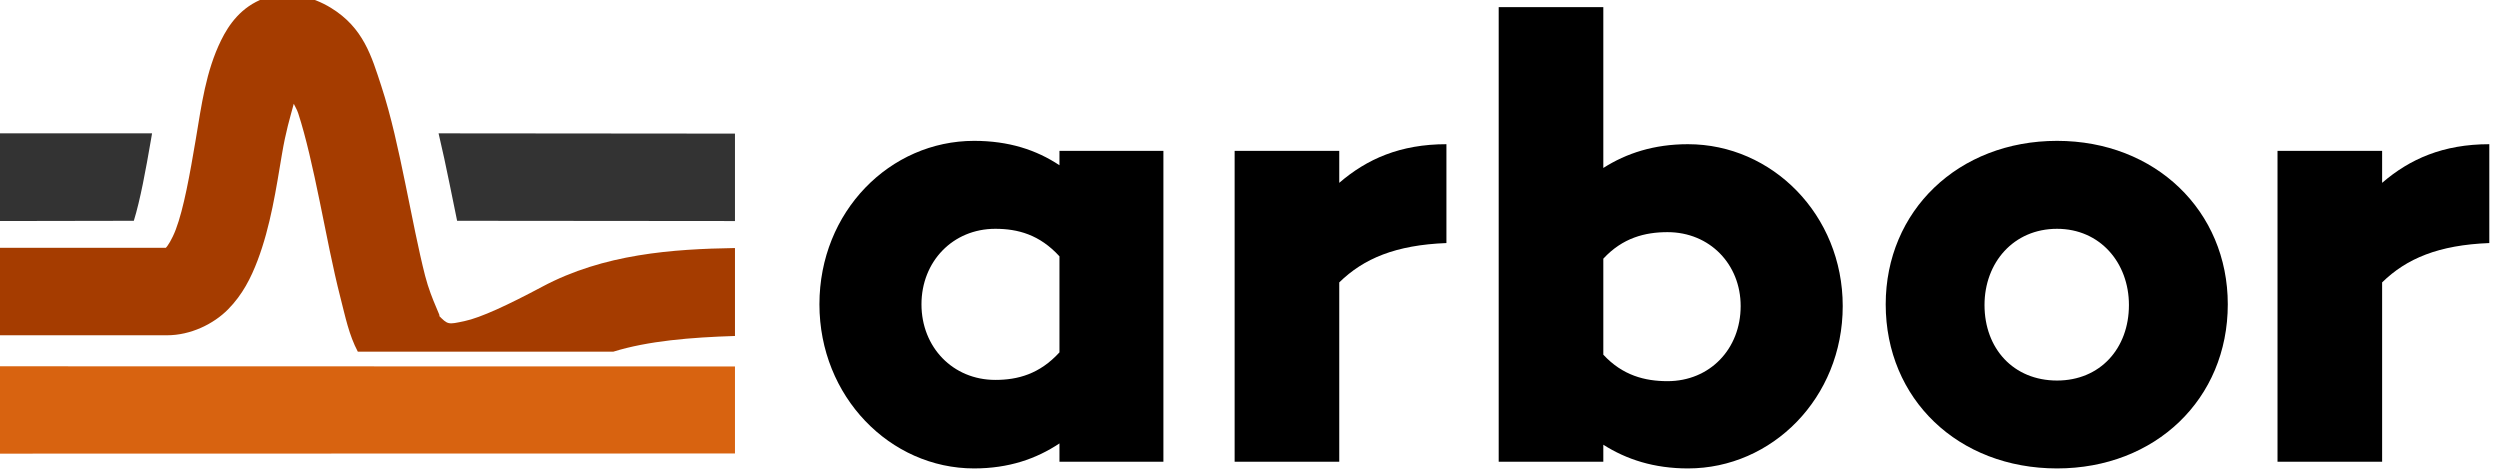
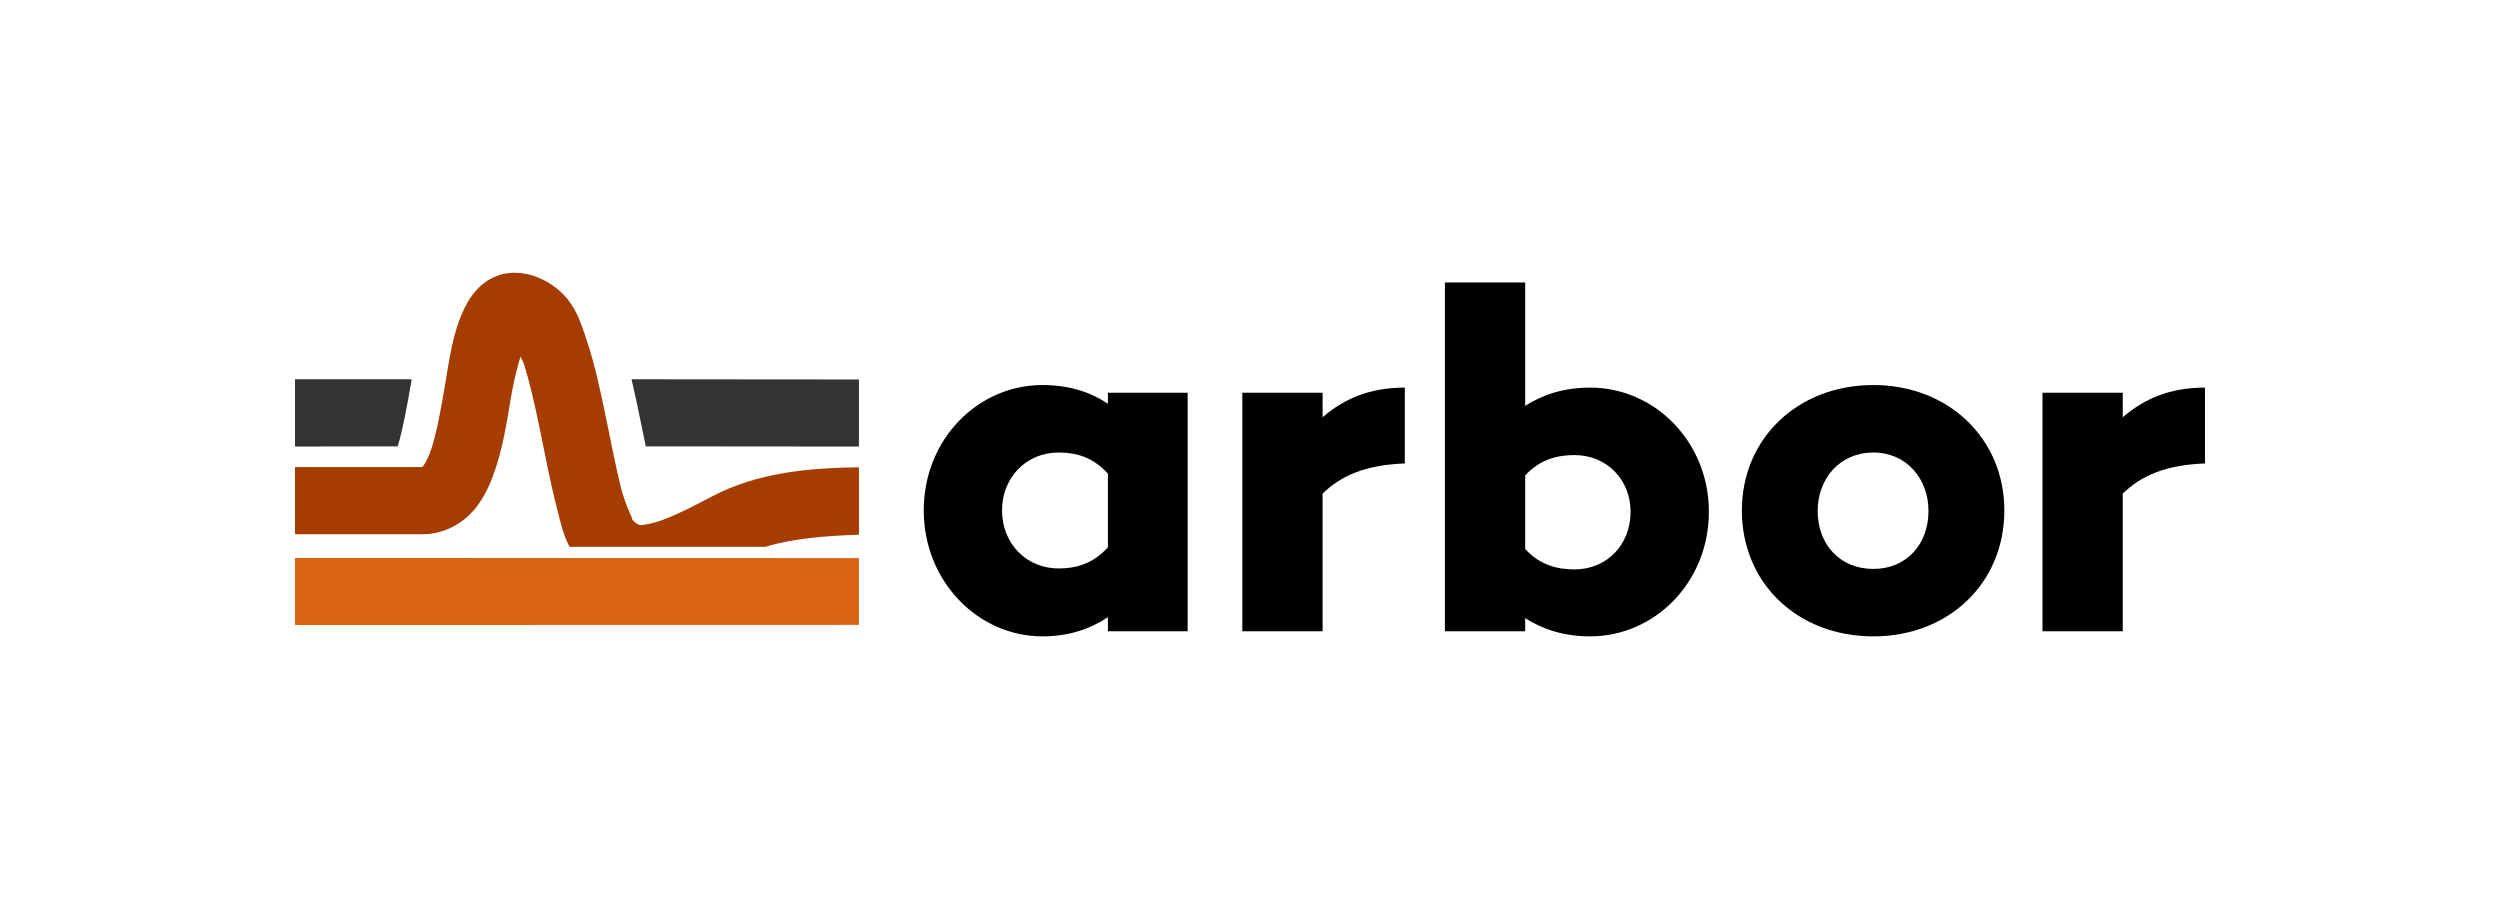
- <svg xmlns="http://www.w3.org/2000/svg" height="40" viewBox="0 0 211 40" width="211" version="1.1" id="svg2">
+ <svg xmlns="http://www.w3.org/2000/svg" height="100" viewBox="0 0 275 100" width="275" version="1.1" id="svg2">
  <defs id="defs29" />
  <g id="g24" transform="matrix(0.30076,0,0,0.30076,0,-0.4650523)">
-     <g id="g14">
-       <g id="g12">
-         <path style="fill:#000000" d="m 297.309,43.887 v 4.031 c -6.492,-4.309 -14.23,-6.844 -23.961,-6.844 -23.582,0 -43.398,19.812 -43.398,45.871 0,25.887 19.816,46.051 43.398,46.051 9.73,0 17.469,-2.695 23.961,-7.02 v 5.145 h 29.168 V 43.887 Z m -18.012,64.269 c -11.887,0 -20.711,-9.16 -20.711,-21.211 0,-12.031 8.824,-21.191 20.711,-21.191 6.301,0 12.43,1.613 18.012,7.723 v 26.953 c -5.582,6.098 -11.711,7.727 -18.012,7.727 z" id="path2" />
-         <path style="fill:#000000" d="m 405.899,42.012 c -12.957,0 -22.324,4.16 -30.074,10.844 V 43.887 h -29.359 v 87.234 h 29.359 V 80.793 c 6.844,-6.699 15.855,-10.496 30.074,-11.039 z" id="path4" />
-         <path style="fill:#000000" d="m 473.696,42.012 c -9.539,0 -17.277,2.535 -23.77,6.668 V 3.555 h -29.359 v 127.567 h 29.359 v -4.777 c 6.492,4.133 14.23,6.652 23.77,6.652 23.598,0 43.414,-19.801 43.414,-45.566 0,-25.602 -19.816,-45.418 -43.414,-45.418 z m -5.758,66.496 c -6.305,0 -12.605,-1.586 -18.012,-7.434 V 74.137 c 5.406,-5.848 11.707,-7.445 18.012,-7.445 11.887,0 20.531,9.043 20.531,20.738 0,12.047 -8.645,21.078 -20.531,21.078 z" id="path6" />
-         <path style="fill:#000000" d="m 577.258,41.075 c -27.73,0 -48.086,19.637 -48.086,45.871 0,26.602 20.355,46.051 48.086,46.051 27.555,0 47.91,-19.449 47.91,-46.051 0,-26.234 -20.355,-45.871 -47.91,-45.871 z m 0,67.258 c -12.254,0 -20.359,-8.984 -20.359,-21.195 0,-11.855 8.105,-21.383 20.359,-21.383 12.062,0 20.168,9.527 20.168,21.383 0,12.211 -8.105,21.195 -20.168,21.195 z" id="path8" />
-         <path style="fill:#000000" d="m 698.555,42.012 c -12.957,0 -22.324,4.16 -30.078,10.844 V 43.887 h -29.355 v 87.234 H 668.477 V 80.793 c 6.848,-6.699 15.859,-10.496 30.078,-11.039 z" id="path10" />
+     <g id="g29" transform="translate(107.8976,101.2936)">
+       <g id="g14">
+         <g id="g12">
+           <path style="fill:#000000" d="m 297.309,43.887 v 4.031 c -6.492,-4.309 -14.23,-6.844 -23.961,-6.844 -23.582,0 -43.398,19.812 -43.398,45.871 0,25.887 19.816,46.051 43.398,46.051 9.73,0 17.469,-2.695 23.961,-7.02 v 5.145 h 29.168 V 43.887 Z m -18.012,64.269 c -11.887,0 -20.711,-9.16 -20.711,-21.211 0,-12.031 8.824,-21.191 20.711,-21.191 6.301,0 12.43,1.613 18.012,7.723 v 26.953 c -5.582,6.098 -11.711,7.727 -18.012,7.727 z" id="path2" />
+           <path style="fill:#000000" d="m 405.899,42.012 c -12.957,0 -22.324,4.16 -30.074,10.844 V 43.887 h -29.359 v 87.234 h 29.359 V 80.793 c 6.844,-6.699 15.855,-10.496 30.074,-11.039 z" id="path4" />
+           <path style="fill:#000000" d="m 473.696,42.012 c -9.539,0 -17.277,2.535 -23.77,6.668 V 3.555 h -29.359 v 127.567 h 29.359 v -4.777 c 6.492,4.133 14.23,6.652 23.77,6.652 23.598,0 43.414,-19.801 43.414,-45.566 0,-25.602 -19.816,-45.418 -43.414,-45.418 z m -5.758,66.496 c -6.305,0 -12.605,-1.586 -18.012,-7.434 V 74.137 c 5.406,-5.848 11.707,-7.445 18.012,-7.445 11.887,0 20.531,9.043 20.531,20.738 0,12.047 -8.645,21.078 -20.531,21.078 z" id="path6" />
+           <path style="fill:#000000" d="m 577.258,41.075 c -27.73,0 -48.086,19.637 -48.086,45.871 0,26.602 20.355,46.051 48.086,46.051 27.555,0 47.91,-19.449 47.91,-46.051 0,-26.234 -20.355,-45.871 -47.91,-45.871 z m 0,67.258 c -12.254,0 -20.359,-8.984 -20.359,-21.195 0,-11.855 8.105,-21.383 20.359,-21.383 12.062,0 20.168,9.527 20.168,21.383 0,12.211 -8.105,21.195 -20.168,21.195 z" id="path8" />
+           <path style="fill:#000000" d="m 698.555,42.012 c -12.957,0 -22.324,4.16 -30.078,10.844 V 43.887 h -29.355 v 87.234 H 668.477 V 80.793 c 6.848,-6.699 15.859,-10.496 30.078,-11.039 z" id="path10" />
+         </g>
      </g>
+       <path style="fill:#d86310;fill-rule:evenodd" d="m 0,104.334 v 24.514 l 206.25,-0.046 v -24.423 z" id="path16" />
+       <path style="fill:#333333;fill-opacity:1;fill-rule:evenodd" d="m 123.074,38.967 c 1.106,4.641 2.11,9.409 3.08,14.145 0.728,3.555 1.425,6.988 2.122,10.395 L 206.25,63.576 V 39.04 Z" id="path18" />
+       <path style="fill:#333333;fill-rule:evenodd" d="m 0,38.967 v 24.606 l 37.553,-0.066 c 1.829,-5.916 3.35,-14.267 4.794,-22.637 0.11,-0.638 0.217,-1.266 0.324,-1.903 z" id="path20" />
+       <path style="fill:#a53c00;fill-rule:evenodd" d="M 80.338,0 C 78.269,-0.002 76.182,0.32 74.154,1.062 67.665,3.436 64.195,8.486 62.049,12.848 57.757,21.574 56.553,31.057 54.921,40.745 c -1.633,9.688 -3.368,19.366 -5.585,25.197 -1.104,2.903 -2.323,4.673 -2.781,5.142 H 0 v 24.547 h 46.873 c 6.6,0 13.043,-3.138 17.128,-7.273 4.084,-4.135 6.439,-8.879 8.271,-13.696 3.663,-9.635 5.232,-20.241 6.85,-29.841 1.083,-6.426 2.205,-10.02 3.316,-14.152 0.449,0.992 0.86,1.493 1.26,2.714 2.135,6.519 4.129,15.451 6.013,24.65 1.884,9.198 3.682,18.677 5.814,26.997 1.427,5.569 2.401,10.496 4.887,15.205 h 71.689 c 9.786,-3.03 21.747,-4.016 34.149,-4.407 V 71.151 c -17.503,0.279 -36.817,1.635 -54.089,10.854 -9.542,5.093 -17.284,8.7 -21.854,9.661 -4.569,0.961 -4.593,1.077 -7.28,-1.683 1.346,1.383 -1.901,-3.909 -3.732,-11.052 -1.831,-7.144 -3.614,-16.415 -5.543,-25.827 -1.928,-9.412 -3.979,-18.956 -6.733,-27.363 C 104.266,17.334 102.002,9.349 92.866,3.748 90.302,2.176 87.248,0.91 84.022,0.335 82.812,0.119 81.579,0.002 80.338,0 Z" id="path22" />
    </g>
-     <path style="fill:#d86310;fill-rule:evenodd" d="m 0,104.334 v 24.514 l 206.25,-0.046 v -24.423 z" id="path16" />
-     <path style="fill:#333333;fill-rule:evenodd;fill-opacity:1" d="m 123.074,38.967 c 1.106,4.641 2.11,9.409 3.08,14.145 0.728,3.555 1.425,6.988 2.122,10.395 L 206.25,63.576 V 39.04 Z" id="path18" />
-     <path style="fill:#333333;fill-rule:evenodd" d="m 0,38.967 v 24.606 l 37.553,-0.066 c 1.829,-5.916 3.35,-14.267 4.794,-22.637 0.11,-0.638 0.217,-1.266 0.324,-1.903 z" id="path20" />
-     <path style="fill:#a53c00;fill-rule:evenodd" d="M 80.338,0 C 78.269,-0.002 76.182,0.32 74.154,1.062 67.665,3.436 64.195,8.486 62.049,12.848 57.757,21.574 56.553,31.057 54.921,40.745 c -1.633,9.688 -3.368,19.366 -5.585,25.197 -1.104,2.903 -2.323,4.673 -2.781,5.142 H 0 v 24.547 h 46.873 c 6.6,0 13.043,-3.138 17.128,-7.273 4.084,-4.135 6.439,-8.879 8.271,-13.696 3.663,-9.635 5.232,-20.241 6.85,-29.841 1.083,-6.426 2.205,-10.02 3.316,-14.152 0.449,0.992 0.86,1.493 1.26,2.714 2.135,6.519 4.129,15.451 6.013,24.65 1.884,9.198 3.682,18.677 5.814,26.997 1.427,5.569 2.401,10.496 4.887,15.205 h 71.689 c 9.786,-3.03 21.747,-4.016 34.149,-4.407 V 71.151 c -17.503,0.279 -36.817,1.635 -54.089,10.854 -9.542,5.093 -17.284,8.7 -21.854,9.661 -4.569,0.961 -4.593,1.077 -7.28,-1.683 1.346,1.383 -1.901,-3.909 -3.732,-11.052 -1.831,-7.144 -3.614,-16.415 -5.543,-25.827 -1.928,-9.412 -3.979,-18.956 -6.733,-27.363 C 104.266,17.334 102.002,9.349 92.866,3.748 90.302,2.176 87.248,0.91 84.022,0.335 82.812,0.119 81.579,0.002 80.338,0 Z" id="path22" />
  </g>
</svg>
